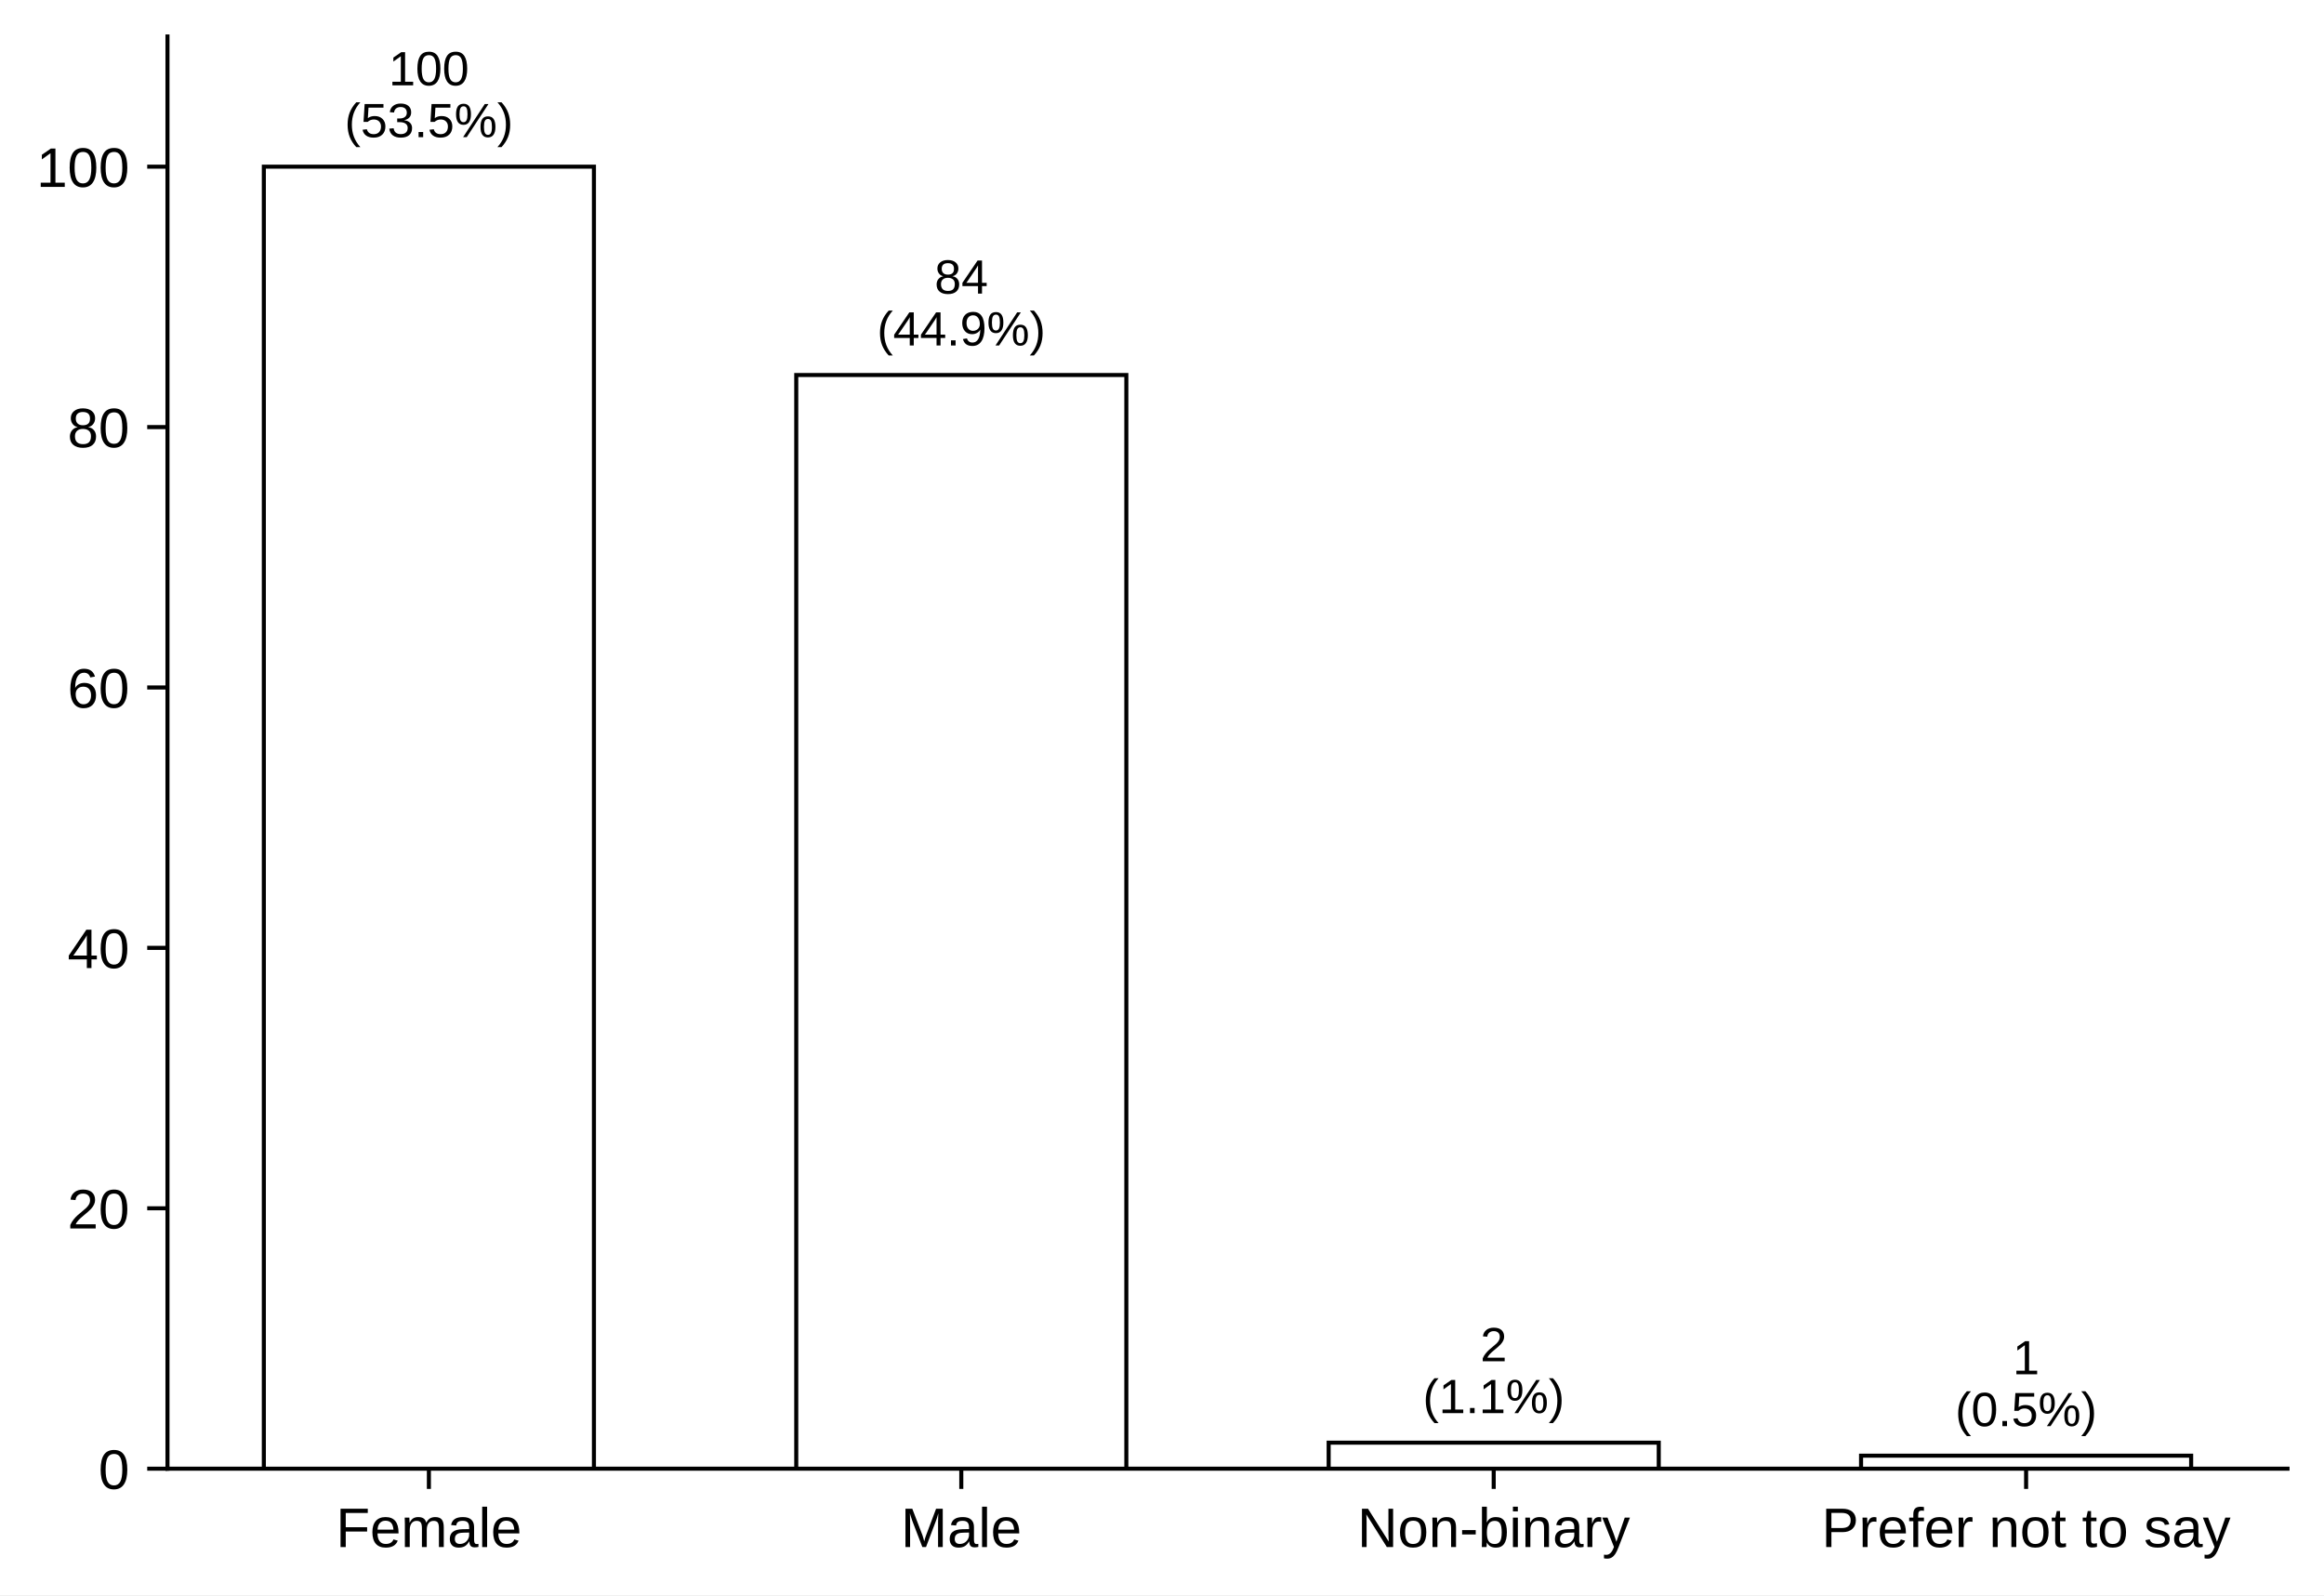
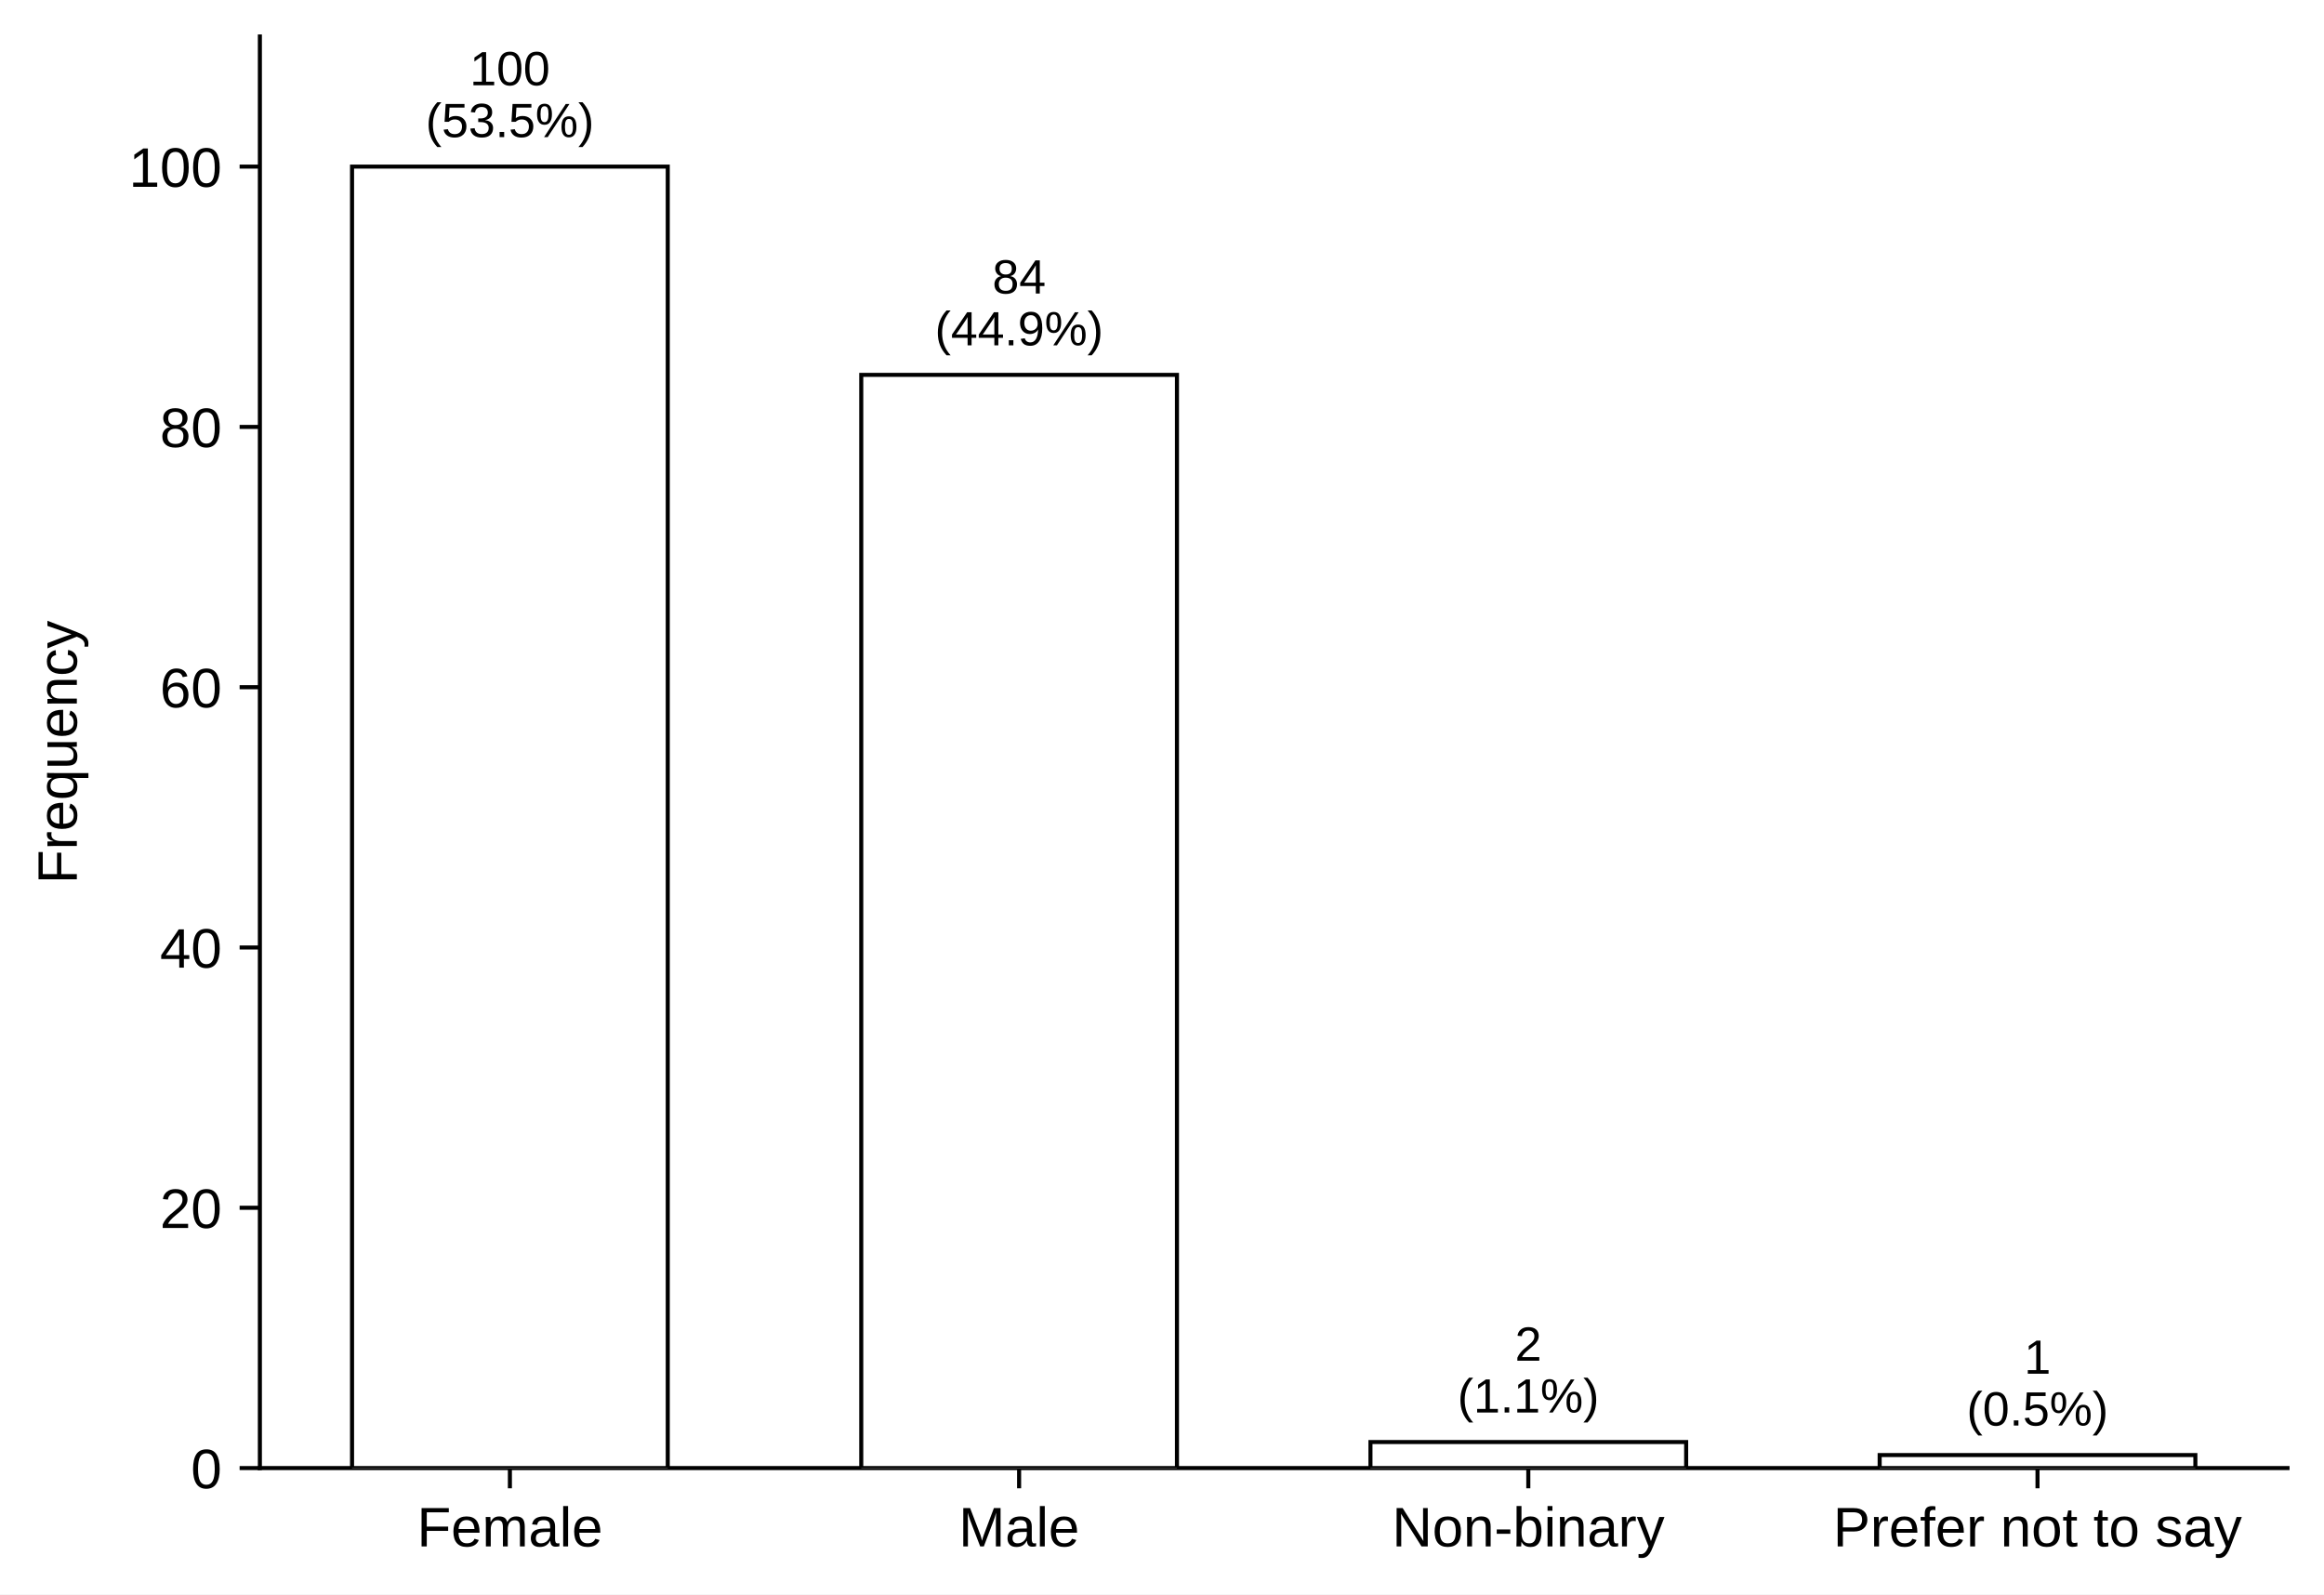
- <svg xmlns="http://www.w3.org/2000/svg" xmlns:xlink="http://www.w3.org/1999/xlink" width="458.631pt" height="314.814pt" viewBox="0 0 458.631 314.814" version="1.1">
+ <svg xmlns="http://www.w3.org/2000/svg" xmlns:xlink="http://www.w3.org/1999/xlink" width="458.805pt" height="314.814pt" viewBox="0 0 458.805 314.814" version="1.1">
  <defs>
    <style type="text/css">*{stroke-linejoin: round; stroke-linecap: butt}</style>
  </defs>
  <g id="figure_1">
    <g id="patch_1">
-       <path d="M 0 314.814  L 458.631 314.814  L 458.631 0  L 0 0  z " style="fill: #ffffff" />
+       <path d="M 0 314.814  L 458.805 314.814  L 458.805 0  L 0 0  z " style="fill: #ffffff" />
    </g>
    <g id="axes_1">
      <g id="patch_2">
-         <path d="M 33.051 289.86  L 451.431 289.86  L 451.431 7.2  L 33.051 7.2  z " style="fill: #ffffff" />
+         <path d="M 51.305 289.86  L 451.605 289.86  L 451.605 7.2  L 51.305 7.2  z " style="fill: #ffffff" />
      </g>
      <g id="matplotlib.axis_1">
        <g id="xtick_1">
          <g id="line2d_1">
            <defs>
-               <path id="mb221bb64fa" d="M 0 0  L 0 4  " style="stroke: #000000; stroke-width: 0.8" />
+               <path id="mc2016e32e3" d="M 0 0  L 0 4  " style="stroke: #000000; stroke-width: 0.8" />
            </defs>
            <g>
-               <use xlink:href="#mb221bb64fa" x="84.639" y="289.86" style="stroke: #000000; stroke-width: 0.8" />
+               <use xlink:href="#mc2016e32e3" x="100.664" y="289.86" style="stroke: #000000; stroke-width: 0.8" />
            </g>
          </g>
          <g id="text_1">
-             <g transform="translate(66.30118 305.3316) scale(0.11 -0.11)">
+             <g transform="translate(82.32589 305.3316) scale(0.11 -0.11)">
              <defs>
                <path id="LiberationSans-46" d="M 1122 3916  L 1122 2278  L 3578 2278  L 3578 1784  L 1122 1784  L 1122 0  L 525 0  L 525 4403  L 3653 4403  L 3653 3916  L 1122 3916  z " transform="scale(0.015625)" />
                <path id="LiberationSans-65" d="M 863 1572  Q 863 991 1103 675  Q 1344 359 1806 359  Q 2172 359 2392 506  Q 2613 653 2691 878  L 3184 738  Q 2881 -63 1806 -63  Q 1056 -63 664 384  Q 272 831 272 1713  Q 272 2550 664 2997  Q 1056 3444 1784 3444  Q 3275 3444 3275 1647  L 3275 1572  L 863 1572  z M 2694 2003  Q 2647 2538 2422 2783  Q 2197 3028 1775 3028  Q 1366 3028 1127 2754  Q 888 2481 869 2003  L 2694 2003  z " transform="scale(0.015625)" />
                <path id="LiberationSans-6d" d="M 2400 0  L 2400 2144  Q 2400 2634 2265 2821  Q 2131 3009 1781 3009  Q 1422 3009 1212 2734  Q 1003 2459 1003 1959  L 1003 0  L 444 0  L 444 2659  Q 444 3250 425 3381  L 956 3381  Q 959 3366 962 3297  Q 966 3228 970 3139  Q 975 3050 981 2803  L 991 2803  Q 1172 3163 1406 3303  Q 1641 3444 1978 3444  Q 2363 3444 2586 3291  Q 2809 3138 2897 2803  L 2906 2803  Q 3081 3144 3329 3294  Q 3578 3444 3931 3444  Q 4444 3444 4676 3166  Q 4909 2888 4909 2253  L 4909 0  L 4353 0  L 4353 2144  Q 4353 2634 4218 2821  Q 4084 3009 3734 3009  Q 3366 3009 3161 2736  Q 2956 2463 2956 1959  L 2956 0  L 2400 0  z " transform="scale(0.015625)" />
                <path id="LiberationSans-61" d="M 1294 -63  Q 784 -63 528 206  Q 272 475 272 944  Q 272 1469 617 1750  Q 963 2031 1731 2050  L 2491 2063  L 2491 2247  Q 2491 2659 2316 2837  Q 2141 3016 1766 3016  Q 1388 3016 1216 2887  Q 1044 2759 1009 2478  L 422 2531  Q 566 3444 1778 3444  Q 2416 3444 2737 3151  Q 3059 2859 3059 2306  L 3059 850  Q 3059 600 3125 473  Q 3191 347 3375 347  Q 3456 347 3559 369  L 3559 19  Q 3347 -31 3125 -31  Q 2813 -31 2670 133  Q 2528 297 2509 647  L 2491 647  Q 2275 259 1989 98  Q 1703 -63 1294 -63  z M 1422 359  Q 1731 359 1972 500  Q 2213 641 2352 886  Q 2491 1131 2491 1391  L 2491 1669  L 1875 1656  Q 1478 1650 1273 1575  Q 1069 1500 959 1344  Q 850 1188 850 934  Q 850 659 998 509  Q 1147 359 1422 359  z " transform="scale(0.015625)" />
                <path id="LiberationSans-6c" d="M 431 0  L 431 4638  L 994 4638  L 994 0  L 431 0  z " transform="scale(0.015625)" />
              </defs>
              <use xlink:href="#LiberationSans-46" />
              <use xlink:href="#LiberationSans-65" transform="translate(61.08398 0)" />
              <use xlink:href="#LiberationSans-6d" transform="translate(116.6992 0)" />
              <use xlink:href="#LiberationSans-61" transform="translate(200 0)" />
              <use xlink:href="#LiberationSans-6c" transform="translate(255.6152 0)" />
              <use xlink:href="#LiberationSans-65" transform="translate(277.832 0)" />
            </g>
          </g>
        </g>
        <g id="xtick_2">
          <g id="line2d_2">
            <g>
-               <use xlink:href="#mb221bb64fa" x="189.707" y="289.86" style="stroke: #000000; stroke-width: 0.8" />
+               <use xlink:href="#mc2016e32e3" x="201.191" y="289.86" style="stroke: #000000; stroke-width: 0.8" />
            </g>
          </g>
          <g id="text_2">
-             <g transform="translate(177.7868 305.3316) scale(0.11 -0.11)">
+             <g transform="translate(189.2711 305.3316) scale(0.11 -0.11)">
              <defs>
                <path id="LiberationSans-4d" d="M 4269 0  L 4269 2938  Q 4269 3425 4297 3875  Q 4144 3316 4022 3000  L 2884 0  L 2466 0  L 1313 3000  L 1138 3531  L 1034 3875  L 1044 3528  L 1056 2938  L 1056 0  L 525 0  L 525 4403  L 1309 4403  L 2481 1350  Q 2544 1166 2601 955  Q 2659 744 2678 650  Q 2703 775 2783 1029  Q 2863 1284 2891 1350  L 4041 4403  L 4806 4403  L 4806 0  L 4269 0  z " transform="scale(0.015625)" />
              </defs>
              <use xlink:href="#LiberationSans-4d" />
              <use xlink:href="#LiberationSans-61" transform="translate(83.30078 0)" />
              <use xlink:href="#LiberationSans-6c" transform="translate(138.916 0)" />
              <use xlink:href="#LiberationSans-65" transform="translate(161.1328 0)" />
            </g>
          </g>
        </g>
        <g id="xtick_3">
          <g id="line2d_3">
            <g>
-               <use xlink:href="#mb221bb64fa" x="294.775" y="289.86" style="stroke: #000000; stroke-width: 0.8" />
+               <use xlink:href="#mc2016e32e3" x="301.719" y="289.86" style="stroke: #000000; stroke-width: 0.8" />
            </g>
          </g>
          <g id="text_3">
-             <g transform="translate(267.8757 305.3316) scale(0.11 -0.11)">
+             <g transform="translate(274.8195 305.3316) scale(0.11 -0.11)">
              <defs>
                <path id="LiberationSans-4e" d="M 3381 0  L 1025 3750  L 1041 3447  L 1056 2925  L 1056 0  L 525 0  L 525 4403  L 1219 4403  L 3600 628  Q 3563 1241 3563 1516  L 3563 4403  L 4100 4403  L 4100 0  L 3381 0  z " transform="scale(0.015625)" />
                <path id="LiberationSans-6f" d="M 3291 1694  Q 3291 806 2900 371  Q 2509 -63 1766 -63  Q 1025 -63 647 389  Q 269 841 269 1694  Q 269 3444 1784 3444  Q 2559 3444 2925 3017  Q 3291 2591 3291 1694  z M 2700 1694  Q 2700 2394 2492 2711  Q 2284 3028 1794 3028  Q 1300 3028 1079 2704  Q 859 2381 859 1694  Q 859 1025 1076 689  Q 1294 353 1759 353  Q 2266 353 2483 678  Q 2700 1003 2700 1694  z " transform="scale(0.015625)" />
                <path id="LiberationSans-6e" d="M 2578 0  L 2578 2144  Q 2578 2478 2512 2662  Q 2447 2847 2303 2928  Q 2159 3009 1881 3009  Q 1475 3009 1240 2731  Q 1006 2453 1006 1959  L 1006 0  L 444 0  L 444 2659  Q 444 3250 425 3381  L 956 3381  Q 959 3366 962 3297  Q 966 3228 970 3139  Q 975 3050 981 2803  L 991 2803  Q 1184 3153 1439 3298  Q 1694 3444 2072 3444  Q 2628 3444 2886 3167  Q 3144 2891 3144 2253  L 3144 0  L 2578 0  z " transform="scale(0.015625)" />
                <path id="LiberationSans-2d" d="M 284 1450  L 284 1950  L 1847 1950  L 1847 1450  L 284 1450  z " transform="scale(0.015625)" />
                <path id="LiberationSans-62" d="M 3291 1706  Q 3291 -63 2047 -63  Q 1663 -63 1408 76  Q 1153 216 994 525  L 988 525  Q 988 428 975 229  Q 963 31 956 0  L 413 0  Q 431 169 431 697  L 431 4638  L 994 4638  L 994 3316  Q 994 3113 981 2838  L 994 2838  Q 1150 3163 1408 3303  Q 1666 3444 2047 3444  Q 2688 3444 2989 3012  Q 3291 2581 3291 1706  z M 2700 1688  Q 2700 2397 2512 2703  Q 2325 3009 1903 3009  Q 1428 3009 1211 2684  Q 994 2359 994 1653  Q 994 988 1206 670  Q 1419 353 1897 353  Q 2322 353 2511 667  Q 2700 981 2700 1688  z " transform="scale(0.015625)" />
                <path id="LiberationSans-69" d="M 428 4100  L 428 4638  L 991 4638  L 991 4100  L 428 4100  z M 428 0  L 428 3381  L 991 3381  L 991 0  L 428 0  z " transform="scale(0.015625)" />
                <path id="LiberationSans-72" d="M 444 0  L 444 2594  Q 444 2950 425 3381  L 956 3381  Q 981 2806 981 2691  L 994 2691  Q 1128 3125 1303 3284  Q 1478 3444 1797 3444  Q 1909 3444 2025 3413  L 2025 2897  Q 1913 2928 1725 2928  Q 1375 2928 1190 2626  Q 1006 2325 1006 1763  L 1006 0  L 444 0  z " transform="scale(0.015625)" />
                <path id="LiberationSans-79" d="M 597 -1328  Q 366 -1328 209 -1294  L 209 -872  Q 328 -891 472 -891  Q 997 -891 1303 -119  L 1356 16  L 16 3381  L 616 3381  L 1328 1513  Q 1344 1469 1366 1408  Q 1388 1347 1506 1000  Q 1625 653 1634 613  L 1853 1228  L 2594 3381  L 3188 3381  L 1888 0  Q 1678 -541 1497 -805  Q 1316 -1069 1095 -1198  Q 875 -1328 597 -1328  z " transform="scale(0.015625)" />
              </defs>
              <use xlink:href="#LiberationSans-4e" />
              <use xlink:href="#LiberationSans-6f" transform="translate(72.2168 0)" />
              <use xlink:href="#LiberationSans-6e" transform="translate(127.832 0)" />
              <use xlink:href="#LiberationSans-2d" transform="translate(183.4473 0)" />
              <use xlink:href="#LiberationSans-62" transform="translate(216.748 0)" />
              <use xlink:href="#LiberationSans-69" transform="translate(272.3633 0)" />
              <use xlink:href="#LiberationSans-6e" transform="translate(294.5801 0)" />
              <use xlink:href="#LiberationSans-61" transform="translate(350.1953 0)" />
              <use xlink:href="#LiberationSans-72" transform="translate(405.8105 0)" />
              <use xlink:href="#LiberationSans-79" transform="translate(439.1113 0)" />
            </g>
          </g>
        </g>
        <g id="xtick_4">
          <g id="line2d_4">
            <g>
-               <use xlink:href="#mb221bb64fa" x="399.843" y="289.86" style="stroke: #000000; stroke-width: 0.8" />
+               <use xlink:href="#mc2016e32e3" x="402.246" y="289.86" style="stroke: #000000; stroke-width: 0.8" />
            </g>
          </g>
          <g id="text_4">
-             <g transform="translate(359.4926 305.3316) scale(0.11 -0.11)">
+             <g transform="translate(361.896 305.3316) scale(0.11 -0.11)">
              <defs>
                <path id="LiberationSans-50" d="M 3931 3078  Q 3931 2453 3523 2084  Q 3116 1716 2416 1716  L 1122 1716  L 1122 0  L 525 0  L 525 4403  L 2378 4403  Q 3119 4403 3525 4056  Q 3931 3709 3931 3078  z M 3331 3072  Q 3331 3925 2306 3925  L 1122 3925  L 1122 2188  L 2331 2188  Q 3331 2188 3331 3072  z " transform="scale(0.015625)" />
                <path id="LiberationSans-66" d="M 1128 2972  L 1128 0  L 566 0  L 566 2972  L 91 2972  L 91 3381  L 566 3381  L 566 3763  Q 566 4225 769 4428  Q 972 4631 1391 4631  Q 1625 4631 1788 4594  L 1788 4166  Q 1647 4191 1538 4191  Q 1322 4191 1225 4081  Q 1128 3972 1128 3684  L 1128 3381  L 1788 3381  L 1788 2972  L 1128 2972  z " transform="scale(0.015625)" />
                <path id="LiberationSans-20" transform="scale(0.015625)" />
                <path id="LiberationSans-74" d="M 1731 25  Q 1453 -50 1163 -50  Q 488 -50 488 716  L 488 2972  L 97 2972  L 97 3381  L 509 3381  L 675 4138  L 1050 4138  L 1050 3381  L 1675 3381  L 1675 2972  L 1050 2972  L 1050 838  Q 1050 594 1129 495  Q 1209 397 1406 397  Q 1519 397 1731 441  L 1731 25  z " transform="scale(0.015625)" />
                <path id="LiberationSans-73" d="M 2969 934  Q 2969 456 2608 196  Q 2247 -63 1597 -63  Q 966 -63 623 145  Q 281 353 178 794  L 675 891  Q 747 619 972 492  Q 1197 366 1597 366  Q 2025 366 2223 497  Q 2422 628 2422 891  Q 2422 1091 2284 1216  Q 2147 1341 1841 1422  L 1438 1528  Q 953 1653 748 1773  Q 544 1894 428 2066  Q 313 2238 313 2488  Q 313 2950 642 3192  Q 972 3434 1603 3434  Q 2163 3434 2492 3237  Q 2822 3041 2909 2606  L 2403 2544  Q 2356 2769 2151 2889  Q 1947 3009 1603 3009  Q 1222 3009 1040 2893  Q 859 2778 859 2544  Q 859 2400 934 2306  Q 1009 2213 1156 2147  Q 1303 2081 1775 1966  Q 2222 1853 2419 1758  Q 2616 1663 2730 1547  Q 2844 1431 2906 1279  Q 2969 1128 2969 934  z " transform="scale(0.015625)" />
              </defs>
              <use xlink:href="#LiberationSans-50" />
              <use xlink:href="#LiberationSans-72" transform="translate(66.69922 0)" />
              <use xlink:href="#LiberationSans-65" transform="translate(100 0)" />
              <use xlink:href="#LiberationSans-66" transform="translate(155.6152 0)" />
              <use xlink:href="#LiberationSans-65" transform="translate(183.3984 0)" />
              <use xlink:href="#LiberationSans-72" transform="translate(239.0137 0)" />
              <use xlink:href="#LiberationSans-20" transform="translate(272.3145 0)" />
              <use xlink:href="#LiberationSans-6e" transform="translate(300.0977 0)" />
              <use xlink:href="#LiberationSans-6f" transform="translate(355.7129 0)" />
              <use xlink:href="#LiberationSans-74" transform="translate(411.3281 0)" />
              <use xlink:href="#LiberationSans-20" transform="translate(439.1113 0)" />
              <use xlink:href="#LiberationSans-74" transform="translate(466.8945 0)" />
              <use xlink:href="#LiberationSans-6f" transform="translate(494.6777 0)" />
              <use xlink:href="#LiberationSans-20" transform="translate(550.293 0)" />
              <use xlink:href="#LiberationSans-73" transform="translate(578.0762 0)" />
              <use xlink:href="#LiberationSans-61" transform="translate(628.0762 0)" />
              <use xlink:href="#LiberationSans-79" transform="translate(683.6914 0)" />
            </g>
          </g>
        </g>
      </g>
      <g id="matplotlib.axis_2">
        <g id="ytick_1">
          <g id="line2d_5">
            <defs>
-               <path id="mfa20164fb8" d="M 0 0  L -4 0  " style="stroke: #000000; stroke-width: 0.8" />
+               <path id="m780936284d" d="M 0 0  L -4 0  " style="stroke: #000000; stroke-width: 0.8" />
            </defs>
            <g>
-               <use xlink:href="#mfa20164fb8" x="33.051" y="289.86" style="stroke: #000000; stroke-width: 0.8" />
+               <use xlink:href="#m780936284d" x="51.305" y="289.86" style="stroke: #000000; stroke-width: 0.8" />
            </g>
          </g>
          <g id="text_5">
-             <g transform="translate(19.43406 293.8458) scale(0.11 -0.11)">
+             <g transform="translate(37.68812 293.8458) scale(0.11 -0.11)">
              <defs>
                <path id="LiberationSans-30" d="M 3309 2203  Q 3309 1100 2920 518  Q 2531 -63 1772 -63  Q 1013 -63 631 515  Q 250 1094 250 2203  Q 250 3338 620 3903  Q 991 4469 1791 4469  Q 2569 4469 2939 3897  Q 3309 3325 3309 2203  z M 2738 2203  Q 2738 3156 2517 3584  Q 2297 4013 1791 4013  Q 1272 4013 1045 3591  Q 819 3169 819 2203  Q 819 1266 1048 831  Q 1278 397 1778 397  Q 2275 397 2506 840  Q 2738 1284 2738 2203  z " transform="scale(0.015625)" />
              </defs>
              <use xlink:href="#LiberationSans-30" />
            </g>
          </g>
        </g>
        <g id="ytick_2">
          <g id="line2d_6">
            <g>
-               <use xlink:href="#mfa20164fb8" x="33.051" y="238.467" style="stroke: #000000; stroke-width: 0.8" />
+               <use xlink:href="#m780936284d" x="51.305" y="238.467" style="stroke: #000000; stroke-width: 0.8" />
            </g>
          </g>
          <g id="text_6">
-             <g transform="translate(13.31703 242.4531) scale(0.11 -0.11)">
+             <g transform="translate(31.57109 242.4531) scale(0.11 -0.11)">
              <defs>
                <path id="LiberationSans-32" d="M 322 0  L 322 397  Q 481 763 711 1042  Q 941 1322 1194 1548  Q 1447 1775 1695 1969  Q 1944 2163 2144 2356  Q 2344 2550 2467 2762  Q 2591 2975 2591 3244  Q 2591 3606 2378 3806  Q 2166 4006 1788 4006  Q 1428 4006 1195 3811  Q 963 3616 922 3263  L 347 3316  Q 409 3844 795 4156  Q 1181 4469 1788 4469  Q 2453 4469 2811 4155  Q 3169 3841 3169 3263  Q 3169 3006 3051 2753  Q 2934 2500 2703 2247  Q 2472 1994 1819 1463  Q 1459 1169 1246 933  Q 1034 697 941 478  L 3238 478  L 3238 0  L 322 0  z " transform="scale(0.015625)" />
              </defs>
              <use xlink:href="#LiberationSans-32" />
              <use xlink:href="#LiberationSans-30" transform="translate(55.61523 0)" />
            </g>
          </g>
        </g>
        <g id="ytick_3">
          <g id="line2d_7">
            <g>
-               <use xlink:href="#mfa20164fb8" x="33.051" y="187.075" style="stroke: #000000; stroke-width: 0.8" />
+               <use xlink:href="#m780936284d" x="51.305" y="187.075" style="stroke: #000000; stroke-width: 0.8" />
            </g>
          </g>
          <g id="text_7">
-             <g transform="translate(13.31703 191.0603) scale(0.11 -0.11)">
+             <g transform="translate(31.57109 191.0603) scale(0.11 -0.11)">
              <defs>
                <path id="LiberationSans-34" d="M 2753 997  L 2753 0  L 2222 0  L 2222 997  L 147 997  L 147 1434  L 2163 4403  L 2753 4403  L 2753 1441  L 3372 1441  L 3372 997  L 2753 997  z M 2222 3769  Q 2216 3750 2134 3603  Q 2053 3456 2013 3397  L 884 1734  L 716 1503  L 666 1441  L 2222 1441  L 2222 3769  z " transform="scale(0.015625)" />
              </defs>
              <use xlink:href="#LiberationSans-34" />
              <use xlink:href="#LiberationSans-30" transform="translate(55.61523 0)" />
            </g>
          </g>
        </g>
        <g id="ytick_4">
          <g id="line2d_8">
            <g>
-               <use xlink:href="#mfa20164fb8" x="33.051" y="135.682" style="stroke: #000000; stroke-width: 0.8" />
+               <use xlink:href="#m780936284d" x="51.305" y="135.682" style="stroke: #000000; stroke-width: 0.8" />
            </g>
          </g>
          <g id="text_8">
-             <g transform="translate(13.31703 139.6676) scale(0.11 -0.11)">
+             <g transform="translate(31.57109 139.6676) scale(0.11 -0.11)">
              <defs>
                <path id="LiberationSans-36" d="M 3278 1441  Q 3278 744 2900 340  Q 2522 -63 1856 -63  Q 1113 -63 719 490  Q 325 1044 325 2100  Q 325 3244 734 3856  Q 1144 4469 1900 4469  Q 2897 4469 3156 3572  L 2619 3475  Q 2453 4013 1894 4013  Q 1413 4013 1148 3564  Q 884 3116 884 2266  Q 1038 2550 1316 2698  Q 1594 2847 1953 2847  Q 2563 2847 2920 2465  Q 3278 2084 3278 1441  z M 2706 1416  Q 2706 1894 2472 2153  Q 2238 2413 1819 2413  Q 1425 2413 1183 2183  Q 941 1953 941 1550  Q 941 1041 1192 716  Q 1444 391 1838 391  Q 2244 391 2475 664  Q 2706 938 2706 1416  z " transform="scale(0.015625)" />
              </defs>
              <use xlink:href="#LiberationSans-36" />
              <use xlink:href="#LiberationSans-30" transform="translate(55.61523 0)" />
            </g>
          </g>
        </g>
        <g id="ytick_5">
          <g id="line2d_9">
            <g>
-               <use xlink:href="#mfa20164fb8" x="33.051" y="84.289" style="stroke: #000000; stroke-width: 0.8" />
+               <use xlink:href="#m780936284d" x="51.305" y="84.289" style="stroke: #000000; stroke-width: 0.8" />
            </g>
          </g>
          <g id="text_9">
-             <g transform="translate(13.31703 88.27487) scale(0.11 -0.11)">
+             <g transform="translate(31.57109 88.27487) scale(0.11 -0.11)">
              <defs>
                <path id="LiberationSans-38" d="M 3281 1228  Q 3281 619 2893 278  Q 2506 -63 1781 -63  Q 1075 -63 676 271  Q 278 606 278 1222  Q 278 1653 525 1947  Q 772 2241 1156 2303  L 1156 2316  Q 797 2400 589 2681  Q 381 2963 381 3341  Q 381 3844 757 4156  Q 1134 4469 1769 4469  Q 2419 4469 2795 4162  Q 3172 3856 3172 3334  Q 3172 2956 2962 2675  Q 2753 2394 2391 2322  L 2391 2309  Q 2813 2241 3047 1952  Q 3281 1663 3281 1228  z M 2588 3303  Q 2588 4050 1769 4050  Q 1372 4050 1164 3862  Q 956 3675 956 3303  Q 956 2925 1170 2726  Q 1384 2528 1775 2528  Q 2172 2528 2380 2711  Q 2588 2894 2588 3303  z M 2697 1281  Q 2697 1691 2453 1898  Q 2209 2106 1769 2106  Q 1341 2106 1100 1882  Q 859 1659 859 1269  Q 859 359 1788 359  Q 2247 359 2472 579  Q 2697 800 2697 1281  z " transform="scale(0.015625)" />
              </defs>
              <use xlink:href="#LiberationSans-38" />
              <use xlink:href="#LiberationSans-30" transform="translate(55.61523 0)" />
            </g>
          </g>
        </g>
        <g id="ytick_6">
          <g id="line2d_10">
            <g>
-               <use xlink:href="#mfa20164fb8" x="33.051" y="32.896" style="stroke: #000000; stroke-width: 0.8" />
+               <use xlink:href="#m780936284d" x="51.305" y="32.896" style="stroke: #000000; stroke-width: 0.8" />
            </g>
          </g>
          <g id="text_10">
-             <g transform="translate(7.2 36.88215) scale(0.11 -0.11)">
+             <g transform="translate(25.45406 36.88215) scale(0.11 -0.11)">
              <defs>
                <path id="LiberationSans-31" d="M 488 0  L 488 478  L 1609 478  L 1609 3866  L 616 3156  L 616 3688  L 1656 4403  L 2175 4403  L 2175 478  L 3247 478  L 3247 0  L 488 0  z " transform="scale(0.015625)" />
              </defs>
              <use xlink:href="#LiberationSans-31" />
              <use xlink:href="#LiberationSans-30" transform="translate(55.61523 0)" />
              <use xlink:href="#LiberationSans-30" transform="translate(111.2305 0)" />
            </g>
          </g>
        </g>
+         <g id="text_11">
+           <g transform="translate(15.17156 174.5132) rotate(-90) scale(0.11 -0.11)">
+             <defs>
+               <path id="LiberationSans-71" d="M 1513 -63  Q 869 -63 569 371  Q 269 806 269 1675  Q 269 3444 1513 3444  Q 1897 3444 2147 3308  Q 2397 3172 2566 2856  L 2572 2856  Q 2572 2950 2584 3179  Q 2597 3409 2609 3425  L 3150 3425  Q 3128 3241 3128 2503  L 3128 -1328  L 2566 -1328  L 2566 44  L 2578 556  L 2572 556  Q 2403 222 2156 79  Q 1909 -63 1513 -63  z M 2566 1731  Q 2566 2391 2350 2709  Q 2134 3028 1663 3028  Q 1234 3028 1046 2709  Q 859 2391 859 1694  Q 859 984 1048 678  Q 1238 372 1656 372  Q 2134 372 2350 712  Q 2566 1053 2566 1731  z " transform="scale(0.015625)" />
+               <path id="LiberationSans-75" d="M 981 3381  L 981 1238  Q 981 903 1047 718  Q 1113 534 1256 453  Q 1400 372 1678 372  Q 2084 372 2318 650  Q 2553 928 2553 1422  L 2553 3381  L 3116 3381  L 3116 722  Q 3116 131 3134 0  L 2603 0  Q 2600 16 2597 84  Q 2594 153 2589 242  Q 2584 331 2578 578  L 2569 578  Q 2375 228 2120 82  Q 1866 -63 1488 -63  Q 931 -63 673 214  Q 416 491 416 1128  L 416 3381  L 981 3381  z " transform="scale(0.015625)" />
+               <path id="LiberationSans-63" d="M 859 1706  Q 859 1031 1071 706  Q 1284 381 1713 381  Q 2013 381 2214 543  Q 2416 706 2463 1044  L 3031 1006  Q 2966 519 2616 228  Q 2266 -63 1728 -63  Q 1019 -63 645 385  Q 272 834 272 1694  Q 272 2547 647 2995  Q 1022 3444 1722 3444  Q 2241 3444 2583 3175  Q 2925 2906 3013 2434  L 2434 2391  Q 2391 2672 2212 2837  Q 2034 3003 1706 3003  Q 1259 3003 1059 2706  Q 859 2409 859 1706  z " transform="scale(0.015625)" />
+             </defs>
+             <use xlink:href="#LiberationSans-46" />
+             <use xlink:href="#LiberationSans-72" transform="translate(61.08398 0)" />
+             <use xlink:href="#LiberationSans-65" transform="translate(94.38477 0)" />
+             <use xlink:href="#LiberationSans-71" transform="translate(150 0)" />
+             <use xlink:href="#LiberationSans-75" transform="translate(205.6152 0)" />
+             <use xlink:href="#LiberationSans-65" transform="translate(261.2305 0)" />
+             <use xlink:href="#LiberationSans-6e" transform="translate(316.8457 0)" />
+             <use xlink:href="#LiberationSans-63" transform="translate(372.4609 0)" />
+             <use xlink:href="#LiberationSans-79" transform="translate(422.4609 0)" />
+           </g>
+         </g>
      </g>
      <g id="patch_3">
-         <path d="M 33.051 289.86  L 33.051 7.2  " style="fill: none; stroke: #000000; stroke-width: 0.8; stroke-linejoin: miter; stroke-linecap: square" />
+         <path d="M 51.305 289.86  L 51.305 7.2  " style="fill: none; stroke: #000000; stroke-width: 0.8; stroke-linejoin: miter; stroke-linecap: square" />
      </g>
      <g id="patch_4">
-         <path d="M 33.051 289.86  L 451.431 289.86  " style="fill: none; stroke: #000000; stroke-width: 0.8; stroke-linejoin: miter; stroke-linecap: square" />
+         <path d="M 51.305 289.86  L 451.605 289.86  " style="fill: none; stroke: #000000; stroke-width: 0.8; stroke-linejoin: miter; stroke-linecap: square" />
      </g>
      <g id="patch_5">
-         <path d="M 52.068 289.86  L 117.21 289.86  L 117.21 32.896  L 52.068 32.896  z " clip-path="url(#pd3b4cb2af0)" style="fill: #ffffff; stroke: #000000; stroke-width: 0.8; stroke-linejoin: miter" />
+         <path d="M 69.501 289.86  L 131.828 289.86  L 131.828 32.896  L 69.501 32.896  z " clip-path="url(#p6c3fde26fe)" style="fill: #ffffff; stroke: #000000; stroke-width: 0.8; stroke-linejoin: miter" />
      </g>
      <g id="patch_6">
-         <path d="M 157.136 289.86  L 222.278 289.86  L 222.278 74.011  L 157.136 74.011  z " clip-path="url(#pd3b4cb2af0)" style="fill: #ffffff; stroke: #000000; stroke-width: 0.8; stroke-linejoin: miter" />
+         <path d="M 170.028 289.86  L 232.355 289.86  L 232.355 74.011  L 170.028 74.011  z " clip-path="url(#p6c3fde26fe)" style="fill: #ffffff; stroke: #000000; stroke-width: 0.8; stroke-linejoin: miter" />
      </g>
      <g id="patch_7">
-         <path d="M 262.204 289.86  L 327.346 289.86  L 327.346 284.721  L 262.204 284.721  z " clip-path="url(#pd3b4cb2af0)" style="fill: #ffffff; stroke: #000000; stroke-width: 0.8; stroke-linejoin: miter" />
+         <path d="M 270.555 289.86  L 332.882 289.86  L 332.882 284.721  L 270.555 284.721  z " clip-path="url(#p6c3fde26fe)" style="fill: #ffffff; stroke: #000000; stroke-width: 0.8; stroke-linejoin: miter" />
      </g>
      <g id="patch_8">
-         <path d="M 367.272 289.86  L 432.414 289.86  L 432.414 287.29  L 367.272 287.29  z " clip-path="url(#pd3b4cb2af0)" style="fill: #ffffff; stroke: #000000; stroke-width: 0.8; stroke-linejoin: miter" />
-       </g>
-       <g id="text_11">
-         <g transform="translate(76.71505 16.83797) scale(0.095 -0.095)">
+         <path d="M 371.083 289.86  L 433.41 289.86  L 433.41 287.29  L 371.083 287.29  z " clip-path="url(#p6c3fde26fe)" style="fill: #ffffff; stroke: #000000; stroke-width: 0.8; stroke-linejoin: miter" />
+       </g>
+       <g id="text_12">
+         <g transform="translate(92.73976 16.83797) scale(0.095 -0.095)">
          <use xlink:href="#LiberationSans-31" />
          <use xlink:href="#LiberationSans-30" transform="translate(55.61523 0)" />
          <use xlink:href="#LiberationSans-30" transform="translate(111.2305 0)" />
        </g>
-         <g transform="translate(68.00845 27.07066) scale(0.095 -0.095)">
+         <g transform="translate(84.03316 27.07066) scale(0.095 -0.095)">
          <defs>
            <path id="LiberationSans-28" d="M 397 1663  Q 397 2566 680 3284  Q 963 4003 1550 4638  L 2094 4638  Q 1509 3988 1236 3256  Q 963 2525 963 1656  Q 963 791 1233 62  Q 1503 -666 2094 -1325  L 1550 -1325  Q 959 -688 678 32  Q 397 753 397 1650  L 397 1663  z " transform="scale(0.015625)" />
            <path id="LiberationSans-35" d="M 3291 1434  Q 3291 738 2877 337  Q 2463 -63 1728 -63  Q 1113 -63 734 206  Q 356 475 256 984  L 825 1050  Q 1003 397 1741 397  Q 2194 397 2450 670  Q 2706 944 2706 1422  Q 2706 1838 2448 2094  Q 2191 2350 1753 2350  Q 1525 2350 1328 2278  Q 1131 2206 934 2034  L 384 2034  L 531 4403  L 3034 4403  L 3034 3925  L 1044 3925  L 959 2528  Q 1325 2809 1869 2809  Q 2519 2809 2905 2428  Q 3291 2047 3291 1434  z " transform="scale(0.015625)" />
            <path id="LiberationSans-33" d="M 3278 1216  Q 3278 606 2890 271  Q 2503 -63 1784 -63  Q 1116 -63 717 239  Q 319 541 244 1131  L 825 1184  Q 938 403 1784 403  Q 2209 403 2451 612  Q 2694 822 2694 1234  Q 2694 1594 2417 1795  Q 2141 1997 1619 1997  L 1300 1997  L 1300 2484  L 1606 2484  Q 2069 2484 2323 2686  Q 2578 2888 2578 3244  Q 2578 3597 2370 3801  Q 2163 4006 1753 4006  Q 1381 4006 1151 3815  Q 922 3625 884 3278  L 319 3322  Q 381 3863 767 4166  Q 1153 4469 1759 4469  Q 2422 4469 2789 4161  Q 3156 3853 3156 3303  Q 3156 2881 2920 2617  Q 2684 2353 2234 2259  L 2234 2247  Q 2728 2194 3003 1916  Q 3278 1638 3278 1216  z " transform="scale(0.015625)" />
            <path id="LiberationSans-2e" d="M 584 0  L 584 684  L 1194 684  L 1194 0  L 584 0  z " transform="scale(0.015625)" />
            <path id="LiberationSans-25" d="M 5463 1356  Q 5463 684 5209 323  Q 4956 -38 4463 -38  Q 3975 -38 3726 314  Q 3478 666 3478 1356  Q 3478 2069 3717 2417  Q 3956 2766 4475 2766  Q 4988 2766 5225 2408  Q 5463 2050 5463 1356  z M 1647 0  L 1163 0  L 4044 4403  L 4534 4403  L 1647 0  z M 1231 4441  Q 1728 4441 1968 4091  Q 2209 3741 2209 3047  Q 2209 2369 1961 2003  Q 1713 1638 1219 1638  Q 725 1638 476 2000  Q 228 2363 228 3047  Q 228 3744 468 4092  Q 709 4441 1231 4441  z M 5000 1356  Q 5000 1916 4879 2167  Q 4759 2419 4475 2419  Q 4191 2419 4064 2172  Q 3938 1925 3938 1356  Q 3938 822 4061 564  Q 4184 306 4469 306  Q 4744 306 4872 567  Q 5000 828 5000 1356  z M 1750 3047  Q 1750 3597 1631 3850  Q 1513 4103 1231 4103  Q 938 4103 813 3854  Q 688 3606 688 3047  Q 688 2506 813 2248  Q 938 1991 1225 1991  Q 1497 1991 1623 2253  Q 1750 2516 1750 3047  z " transform="scale(0.015625)" />
            <path id="LiberationSans-29" d="M 1734 1650  Q 1734 747 1451 28  Q 1169 -691 581 -1325  L 38 -1325  Q 625 -669 897 57  Q 1169 784 1169 1656  Q 1169 2528 895 3256  Q 622 3984 38 4638  L 581 4638  Q 1172 4000 1453 3279  Q 1734 2559 1734 1663  L 1734 1650  z " transform="scale(0.015625)" />
          </defs>
          <use xlink:href="#LiberationSans-28" />
          <use xlink:href="#LiberationSans-35" transform="translate(33.30078 0)" />
          <use xlink:href="#LiberationSans-33" transform="translate(88.91602 0)" />
          <use xlink:href="#LiberationSans-2e" transform="translate(144.5312 0)" />
          <use xlink:href="#LiberationSans-35" transform="translate(172.3145 0)" />
          <use xlink:href="#LiberationSans-25" transform="translate(227.9297 0)" />
          <use xlink:href="#LiberationSans-29" transform="translate(316.8457 0)" />
        </g>
      </g>
-       <g id="text_12">
-         <g transform="translate(184.4243 57.95215) scale(0.095 -0.095)">
+       <g id="text_13">
+         <g transform="translate(195.9086 57.95215) scale(0.095 -0.095)">
          <use xlink:href="#LiberationSans-38" />
          <use xlink:href="#LiberationSans-34" transform="translate(55.61523 0)" />
        </g>
-         <g transform="translate(173.0763 68.18484) scale(0.095 -0.095)">
+         <g transform="translate(184.5605 68.18484) scale(0.095 -0.095)">
          <defs>
            <path id="LiberationSans-39" d="M 3256 2291  Q 3256 1156 2842 546  Q 2428 -63 1663 -63  Q 1147 -63 836 154  Q 525 372 391 856  L 928 941  Q 1097 391 1672 391  Q 2156 391 2422 841  Q 2688 1291 2700 2125  Q 2575 1844 2272 1673  Q 1969 1503 1606 1503  Q 1013 1503 656 1909  Q 300 2316 300 2988  Q 300 3678 687 4073  Q 1075 4469 1766 4469  Q 2500 4469 2878 3925  Q 3256 3381 3256 2291  z M 2644 2834  Q 2644 3366 2400 3689  Q 2156 4013 1747 4013  Q 1341 4013 1106 3736  Q 872 3459 872 2988  Q 872 2506 1106 2226  Q 1341 1947 1741 1947  Q 1984 1947 2193 2058  Q 2403 2169 2523 2372  Q 2644 2575 2644 2834  z " transform="scale(0.015625)" />
          </defs>
          <use xlink:href="#LiberationSans-28" />
          <use xlink:href="#LiberationSans-34" transform="translate(33.30078 0)" />
          <use xlink:href="#LiberationSans-34" transform="translate(88.91602 0)" />
          <use xlink:href="#LiberationSans-2e" transform="translate(144.5312 0)" />
          <use xlink:href="#LiberationSans-39" transform="translate(172.3145 0)" />
          <use xlink:href="#LiberationSans-25" transform="translate(227.9297 0)" />
          <use xlink:href="#LiberationSans-29" transform="translate(316.8457 0)" />
        </g>
      </g>
-       <g id="text_13">
-         <g transform="translate(292.1336 268.6623) scale(0.095 -0.095)">
+       <g id="text_14">
+         <g transform="translate(299.0774 268.6623) scale(0.095 -0.095)">
          <use xlink:href="#LiberationSans-32" />
        </g>
-         <g transform="translate(280.7855 278.895) scale(0.095 -0.095)">
+         <g transform="translate(287.7294 278.895) scale(0.095 -0.095)">
          <use xlink:href="#LiberationSans-28" />
          <use xlink:href="#LiberationSans-31" transform="translate(33.30078 0)" />
          <use xlink:href="#LiberationSans-2e" transform="translate(88.91602 0)" />
          <use xlink:href="#LiberationSans-31" transform="translate(116.6992 0)" />
          <use xlink:href="#LiberationSans-25" transform="translate(172.3145 0)" />
          <use xlink:href="#LiberationSans-29" transform="translate(261.2305 0)" />
        </g>
      </g>
-       <g id="text_14">
-         <g transform="translate(397.2014 271.232) scale(0.095 -0.095)">
+       <g id="text_15">
+         <g transform="translate(399.6048 271.232) scale(0.095 -0.095)">
          <use xlink:href="#LiberationSans-31" />
        </g>
-         <g transform="translate(385.8533 281.4647) scale(0.095 -0.095)">
+         <g transform="translate(388.2567 281.4647) scale(0.095 -0.095)">
          <use xlink:href="#LiberationSans-28" />
          <use xlink:href="#LiberationSans-30" transform="translate(33.30078 0)" />
          <use xlink:href="#LiberationSans-2e" transform="translate(88.91602 0)" />
          <use xlink:href="#LiberationSans-35" transform="translate(116.6992 0)" />
          <use xlink:href="#LiberationSans-25" transform="translate(172.3145 0)" />
          <use xlink:href="#LiberationSans-29" transform="translate(261.2305 0)" />
        </g>
      </g>
    </g>
  </g>
  <defs>
-     <clipPath id="pd3b4cb2af0">
-       <rect x="33.051" y="7.2" width="418.38" height="282.66" />
+     <clipPath id="p6c3fde26fe">
+       <rect x="51.305" y="7.2" width="400.3" height="282.66" />
    </clipPath>
  </defs>
</svg>
